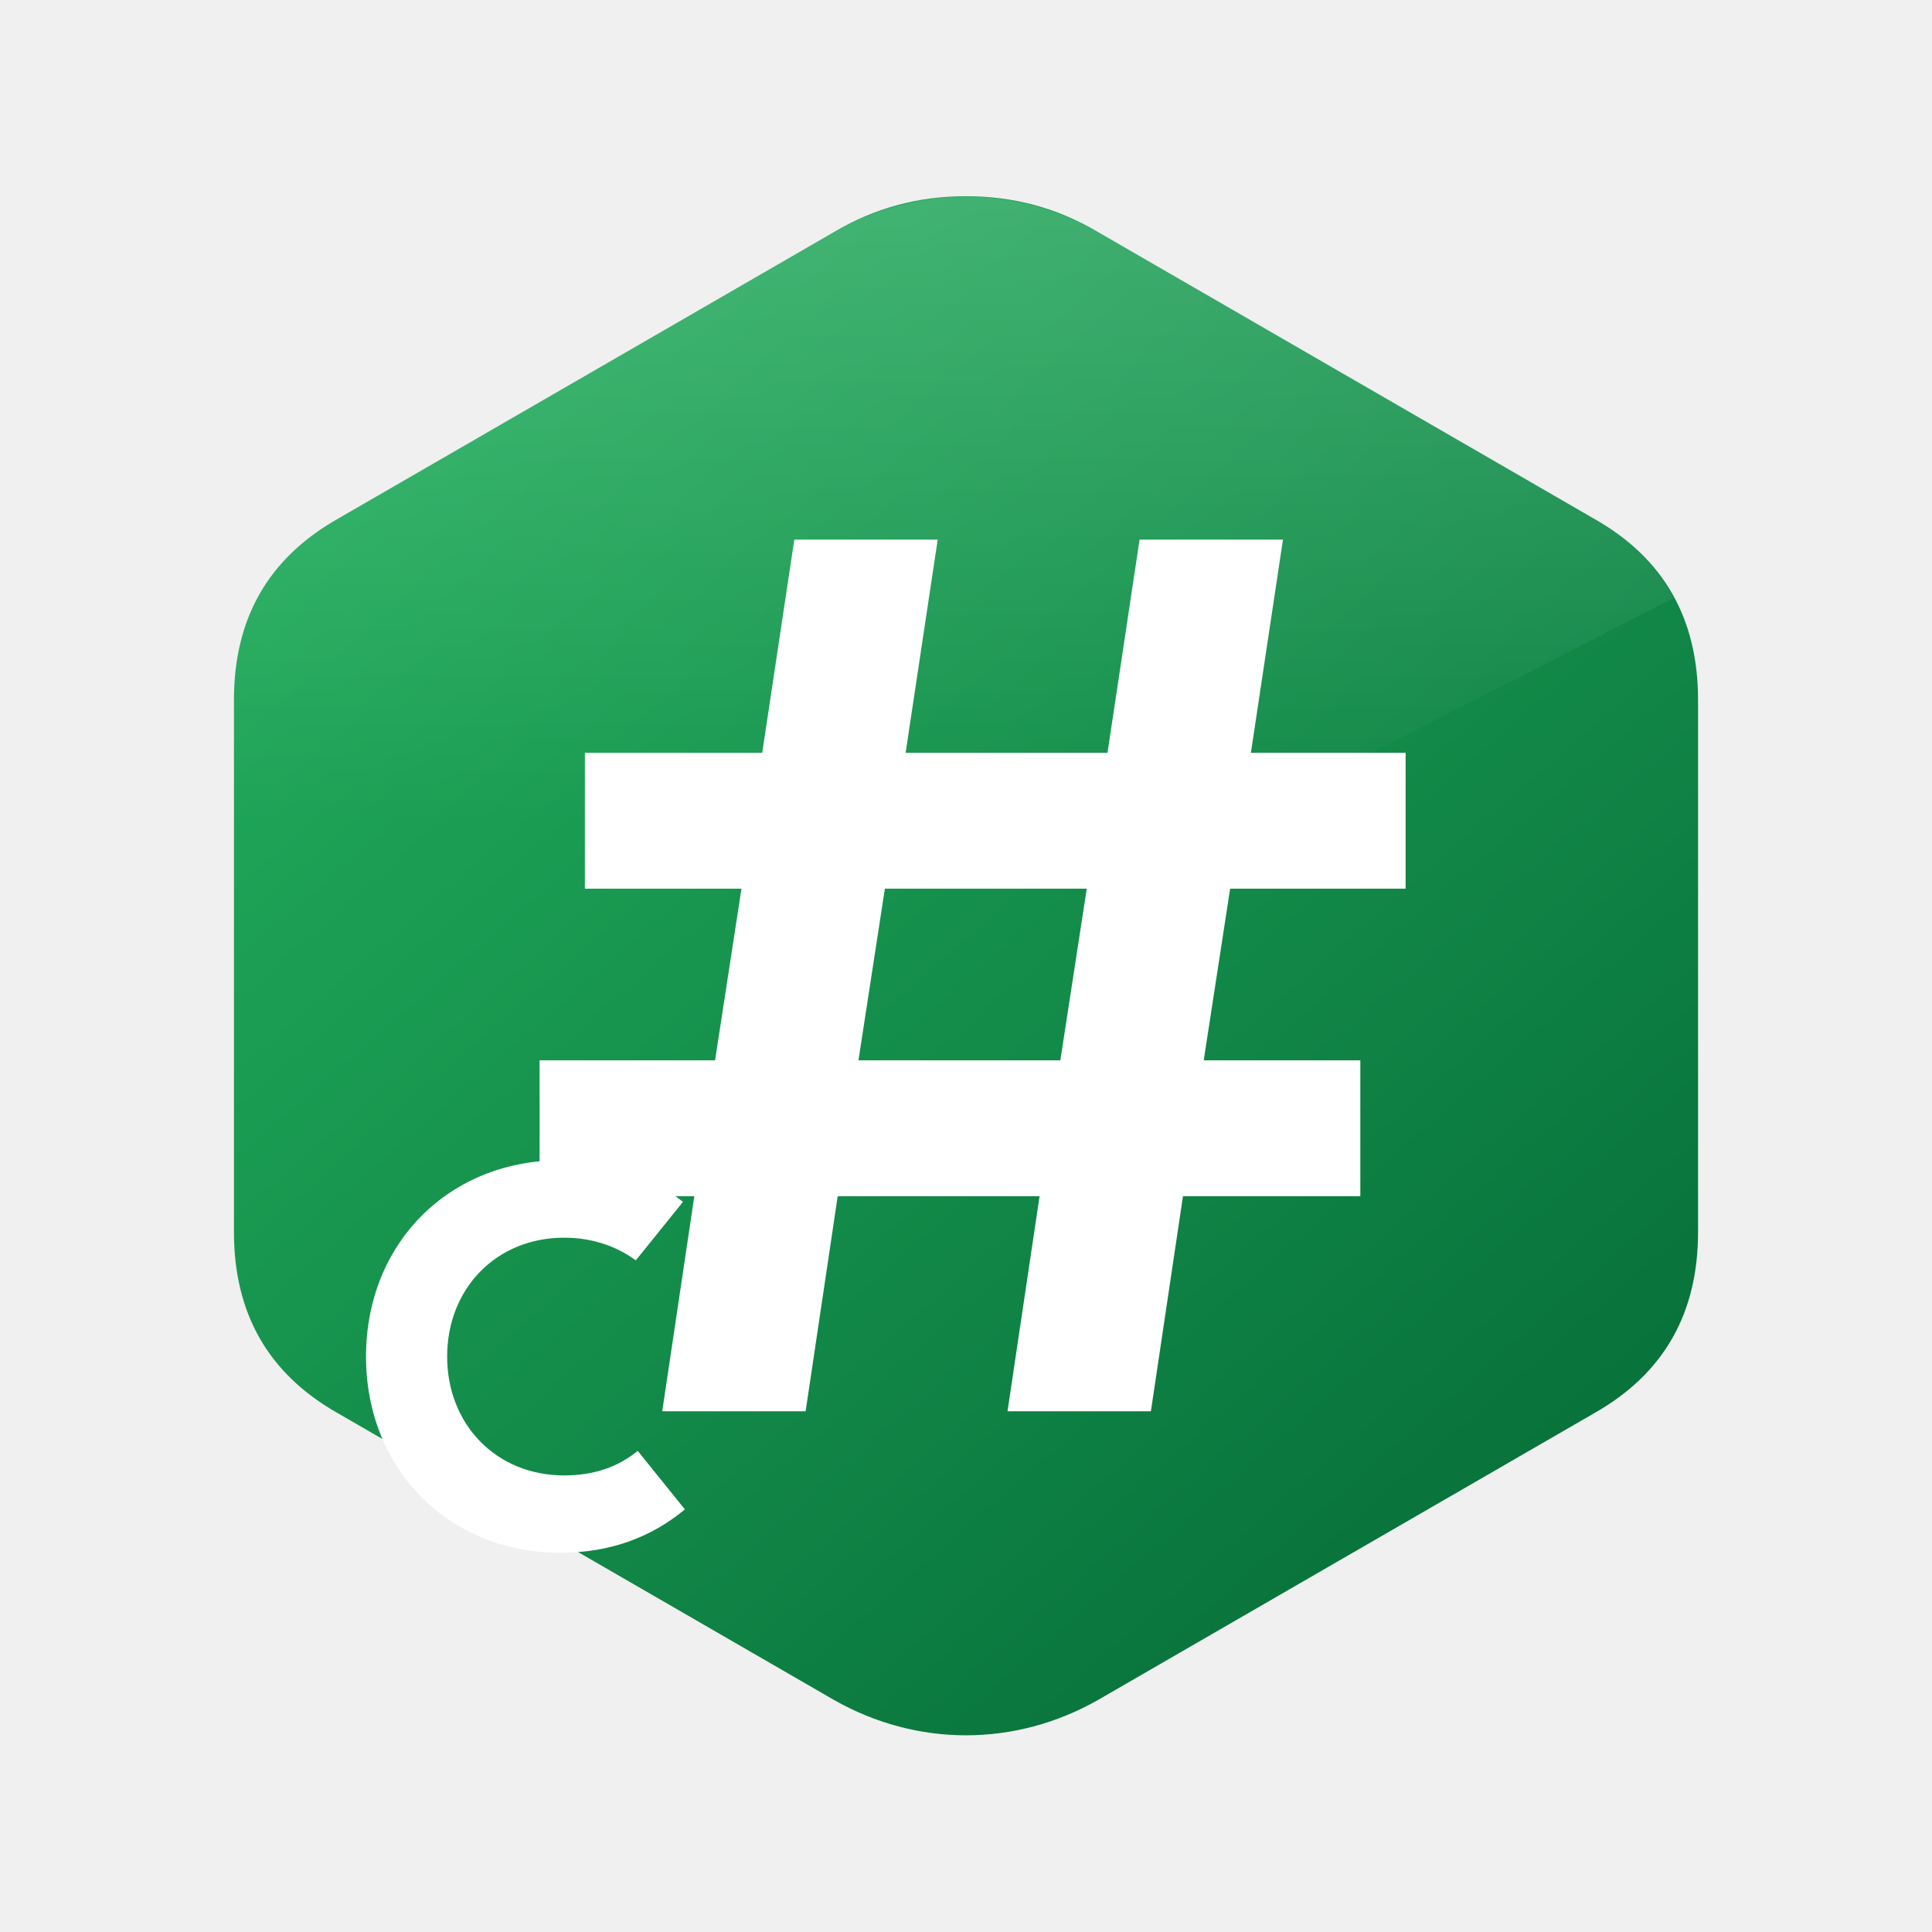
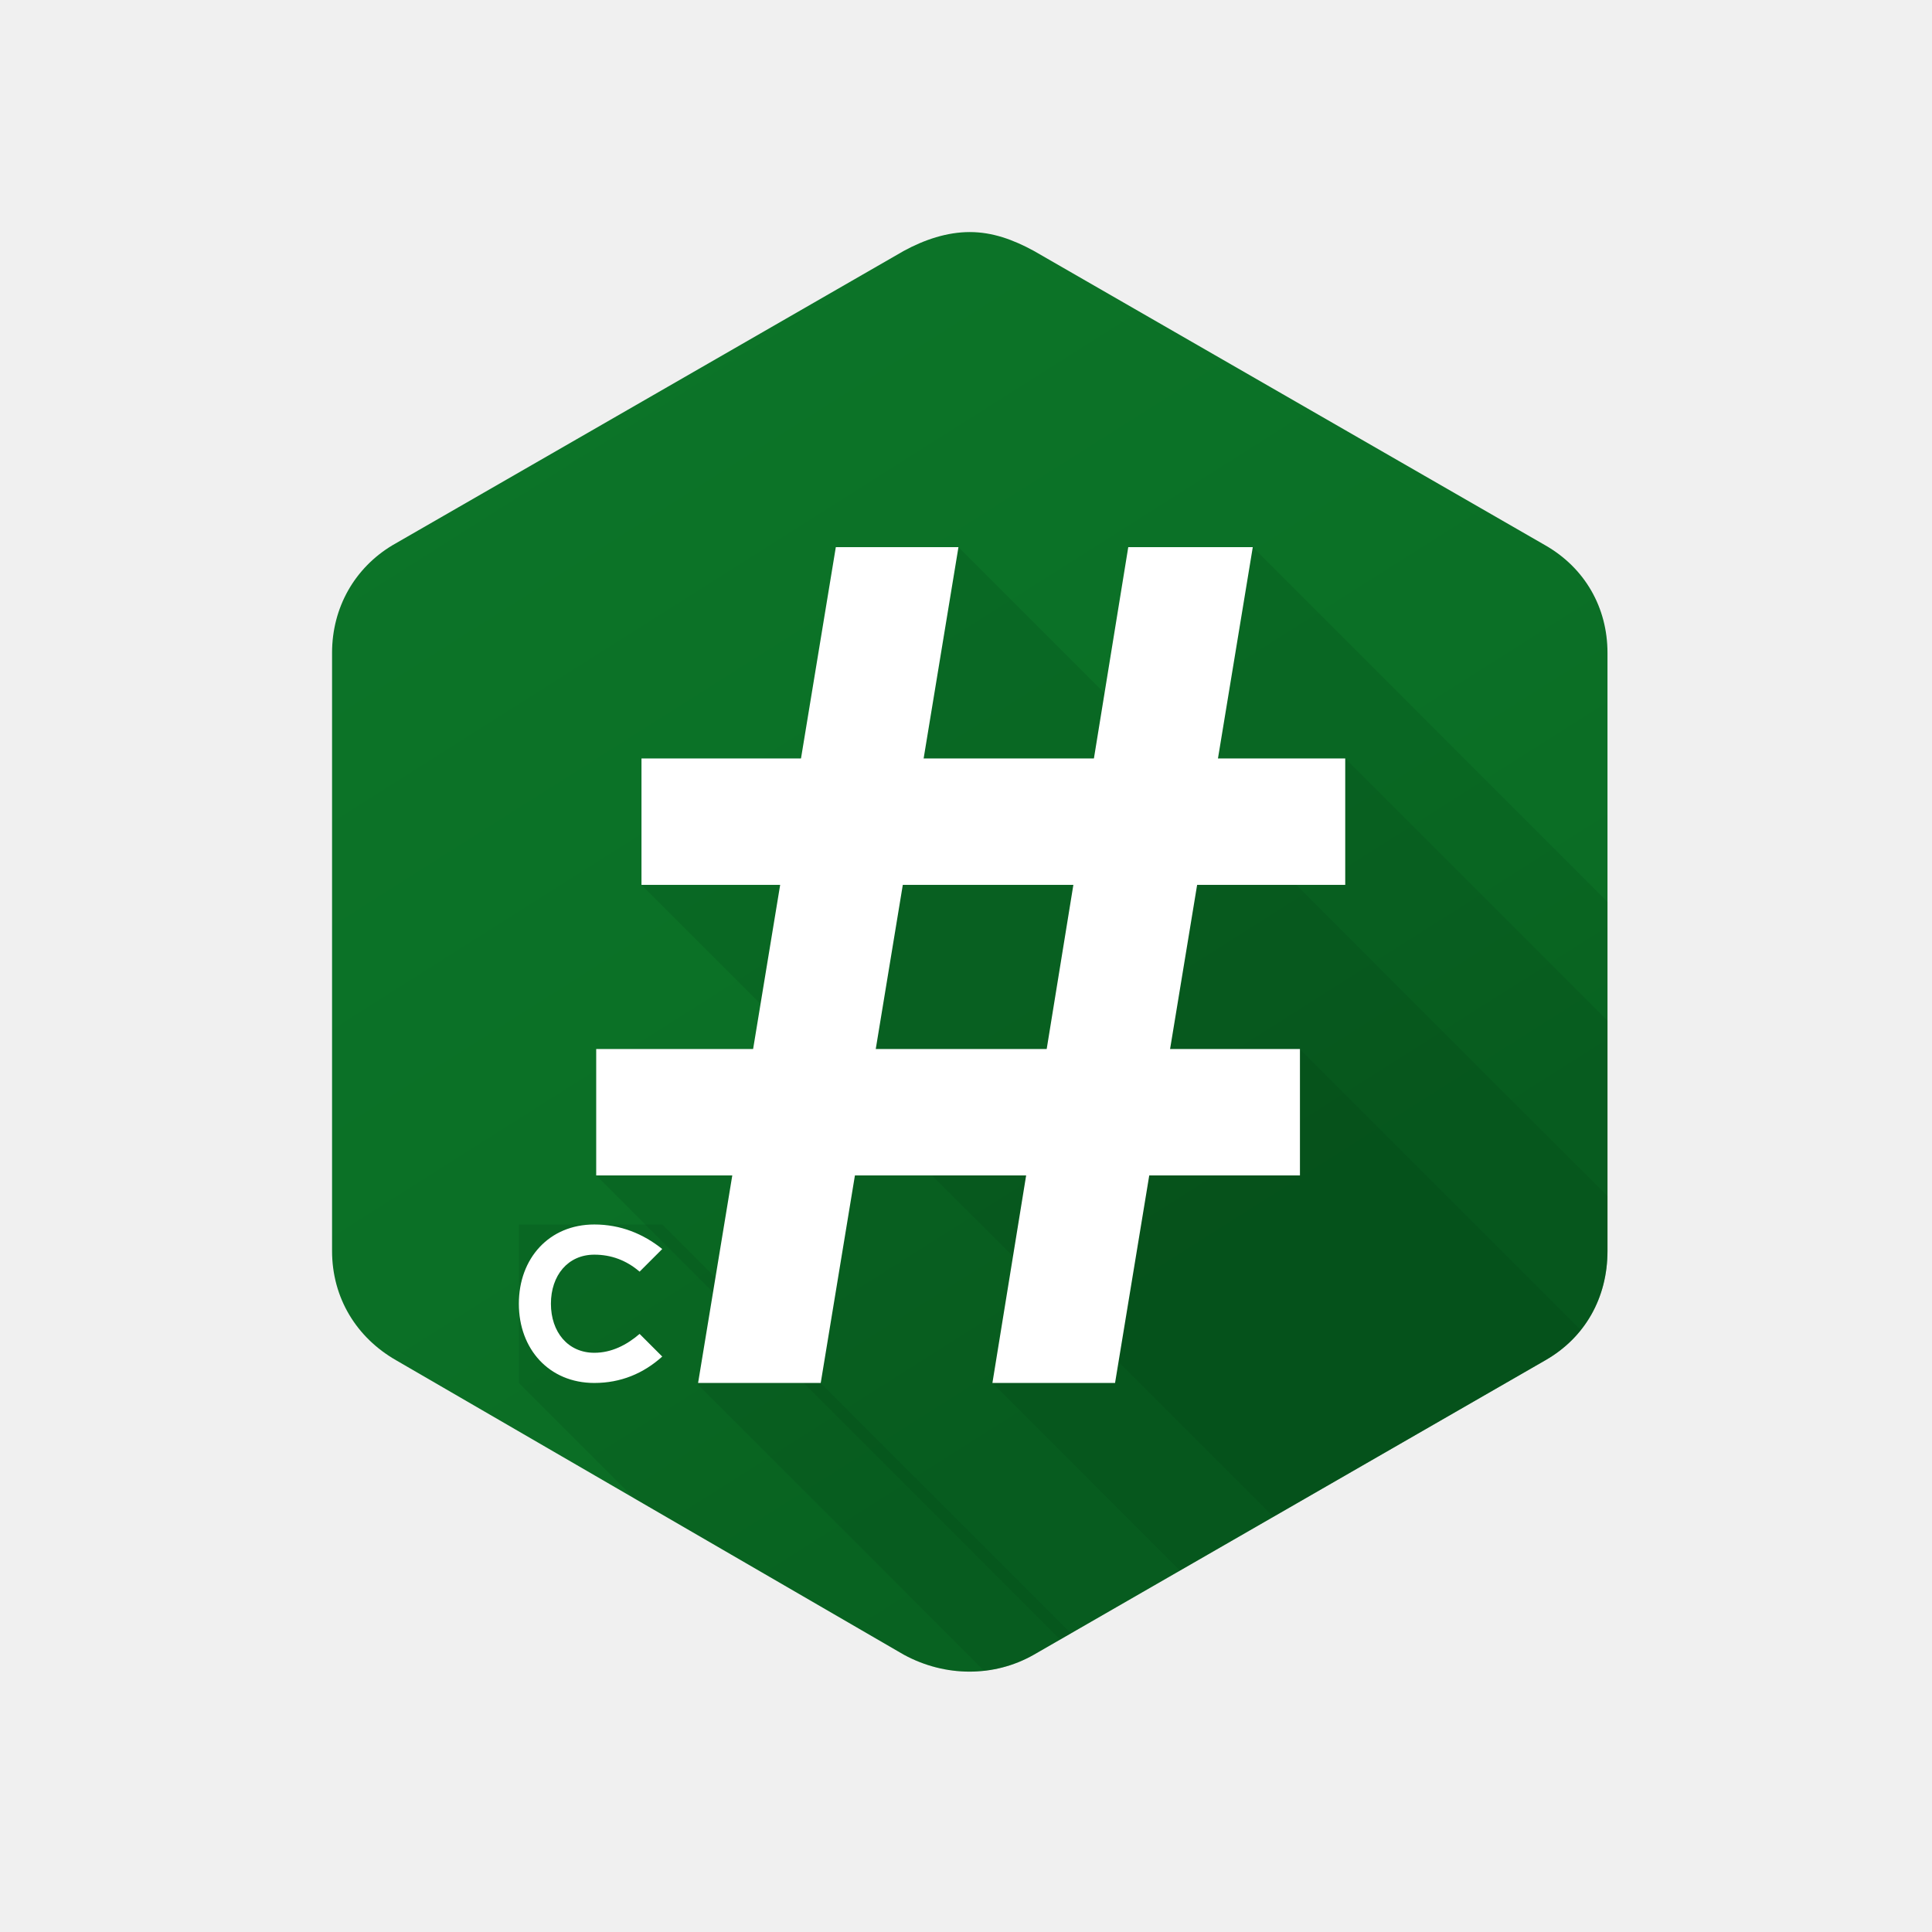
- <svg xmlns="http://www.w3.org/2000/svg" viewBox="0 0 1024 1024" role="img" aria-labelledby="title description">
+ <svg xmlns="http://www.w3.org/2000/svg" viewBox="0 0 1024 1024" role="img" aria-labelledby="logo-title logo-description" focusable="false">
  <defs>
-     <linearGradient id="body" x1="0.18" y1="0.12" x2="0.82" y2="0.9">
-       <stop offset="0" stop-color="#20A95A" />
-       <stop offset="1" stop-color="#08723B" />
+     <path id="hexagon" d="M 514 123              C 502 123 490 127 479 133              L 208 289              C 188 301 176 322 176 346              L 176 663              C 176 688 189 709 210 721              L 479 877              C 501 889 527 889 548 877              L 819 721              C 840 709 852 688 852 663              L 852 346              C 852 322 840 301 819 289              L 548 133              C 537 127 526 123 514 123 Z" />
+     <linearGradient id="hexagon-fill" gradientUnits="userSpaceOnUse" x1="307" y1="188" x2="721" y2="842">
+       <stop offset="0" stop-color="#0C7428" />
+       <stop offset="0.48" stop-color="#0B7026" />
+       <stop offset="1" stop-color="#0A6822" />
    </linearGradient>
-     <linearGradient id="shine" x1="0" y1="0" x2="0" y2="1">
-       <stop offset="0" stop-color="#FFFFFF" stop-opacity="0.16" />
-       <stop offset="0.55" stop-color="#FFFFFF" stop-opacity="0" />
-     </linearGradient>
-     <clipPath id="hexClip">
-       <path d="M512 104c25 0 48 6 70 19l263 152c37 21 55 53 55 96v282c0 43-18 75-55 96L582 901c-44 25-96 25-140 0L179 749c-37-21-55-53-55-96V371c0-43 18-75 55-96l263-152c22-13 45-19 70-19Z" />
+     <clipPath id="hexagon-clip">
+       <use href="#hexagon" />
    </clipPath>
  </defs>
-   <path fill="url(#body)" d="M512 104c25 0 48 6 70 19l263 152c37 21 55 53 55 96v282c0 43-18 75-55 96L582 901c-44 25-96 25-140 0L179 749c-37-21-55-53-55-96V371c0-43 18-75 55-96l263-152c22-13 45-19 70-19Z" />
-   <path fill="url(#shine)" clip-path="url(#hexClip)" d="M124 371c0-43 18-75 55-96l263-152c44-25 96-25 140 0l263 152c19 11 33 25 42 42L124 708V371Z" />
+   <use href="#hexagon" fill="url(#hexagon-fill)" />
+   <g clip-path="url(#hexagon-clip)" fill="#033E15" fill-opacity="0.16">
+     <path d="M 443 290 H 508 L 988 770 L 915 1214 H 850 L 370 734 Z" />
+     <path d="M 598 290 H 664 L 1144 770 L 1071 1213 H 1006 L 526 733 Z" />
+     <path d="M 340 402 H 713 L 1193 882 V 949 H 820 L 340 469 Z" />
+     <path d="M 316 556 H 689 L 1169 1036 V 1103 H 796 L 316 623 Z" />
+     <path d="M 275 649 H 351 L 831 1129 V 1213 H 755 L 275 733 Z" />
+   </g>
  <g fill="#FFFFFF">
-     <path d="M421 286h76l-17 113h107l17-113h76l-17 113h82v72h-93l-14 91h83v72h-94l-17 114h-76l17-114H444l-17 114h-76l17-114h-82v-72h93l14-91h-83v-72h94l17-113Zm48 185-14 91h107l14-91H469Z" />
-     <path d="M337 668c-11-8-24-12-38-12-36 0-62 27-62 63s26 63 62 63c15 0 28-4 39-13l25 31c-18 15-40 23-66 23-59 0-103-44-103-104s44-104 103-104c25 0 47 8 65 22l-25 31Z" />
+     <path d="M 443 290 H 508 L 435 733 H 370 Z" />
+     <path d="M 598 290 H 664 L 591 733 H 526 Z" />
+     <path d="M 340 402 H 713 V 469 H 340 Z" />
+     <path d="M 316 556 H 689 V 623 H 316 Z" />
+     <path d="M 351 662              L 339 674              C 332 668 324 665 315 665              C 301 665 292 676 292 691              C 292 706 301 717 315 717              C 324 717 332 713 339 707              L 351 719              C 341 728 329 733 315 733              C 291 733 275 715 275 691              C 275 667 291 649 315 649              C 329 649 341 654 351 662 Z" />
  </g>
</svg>
